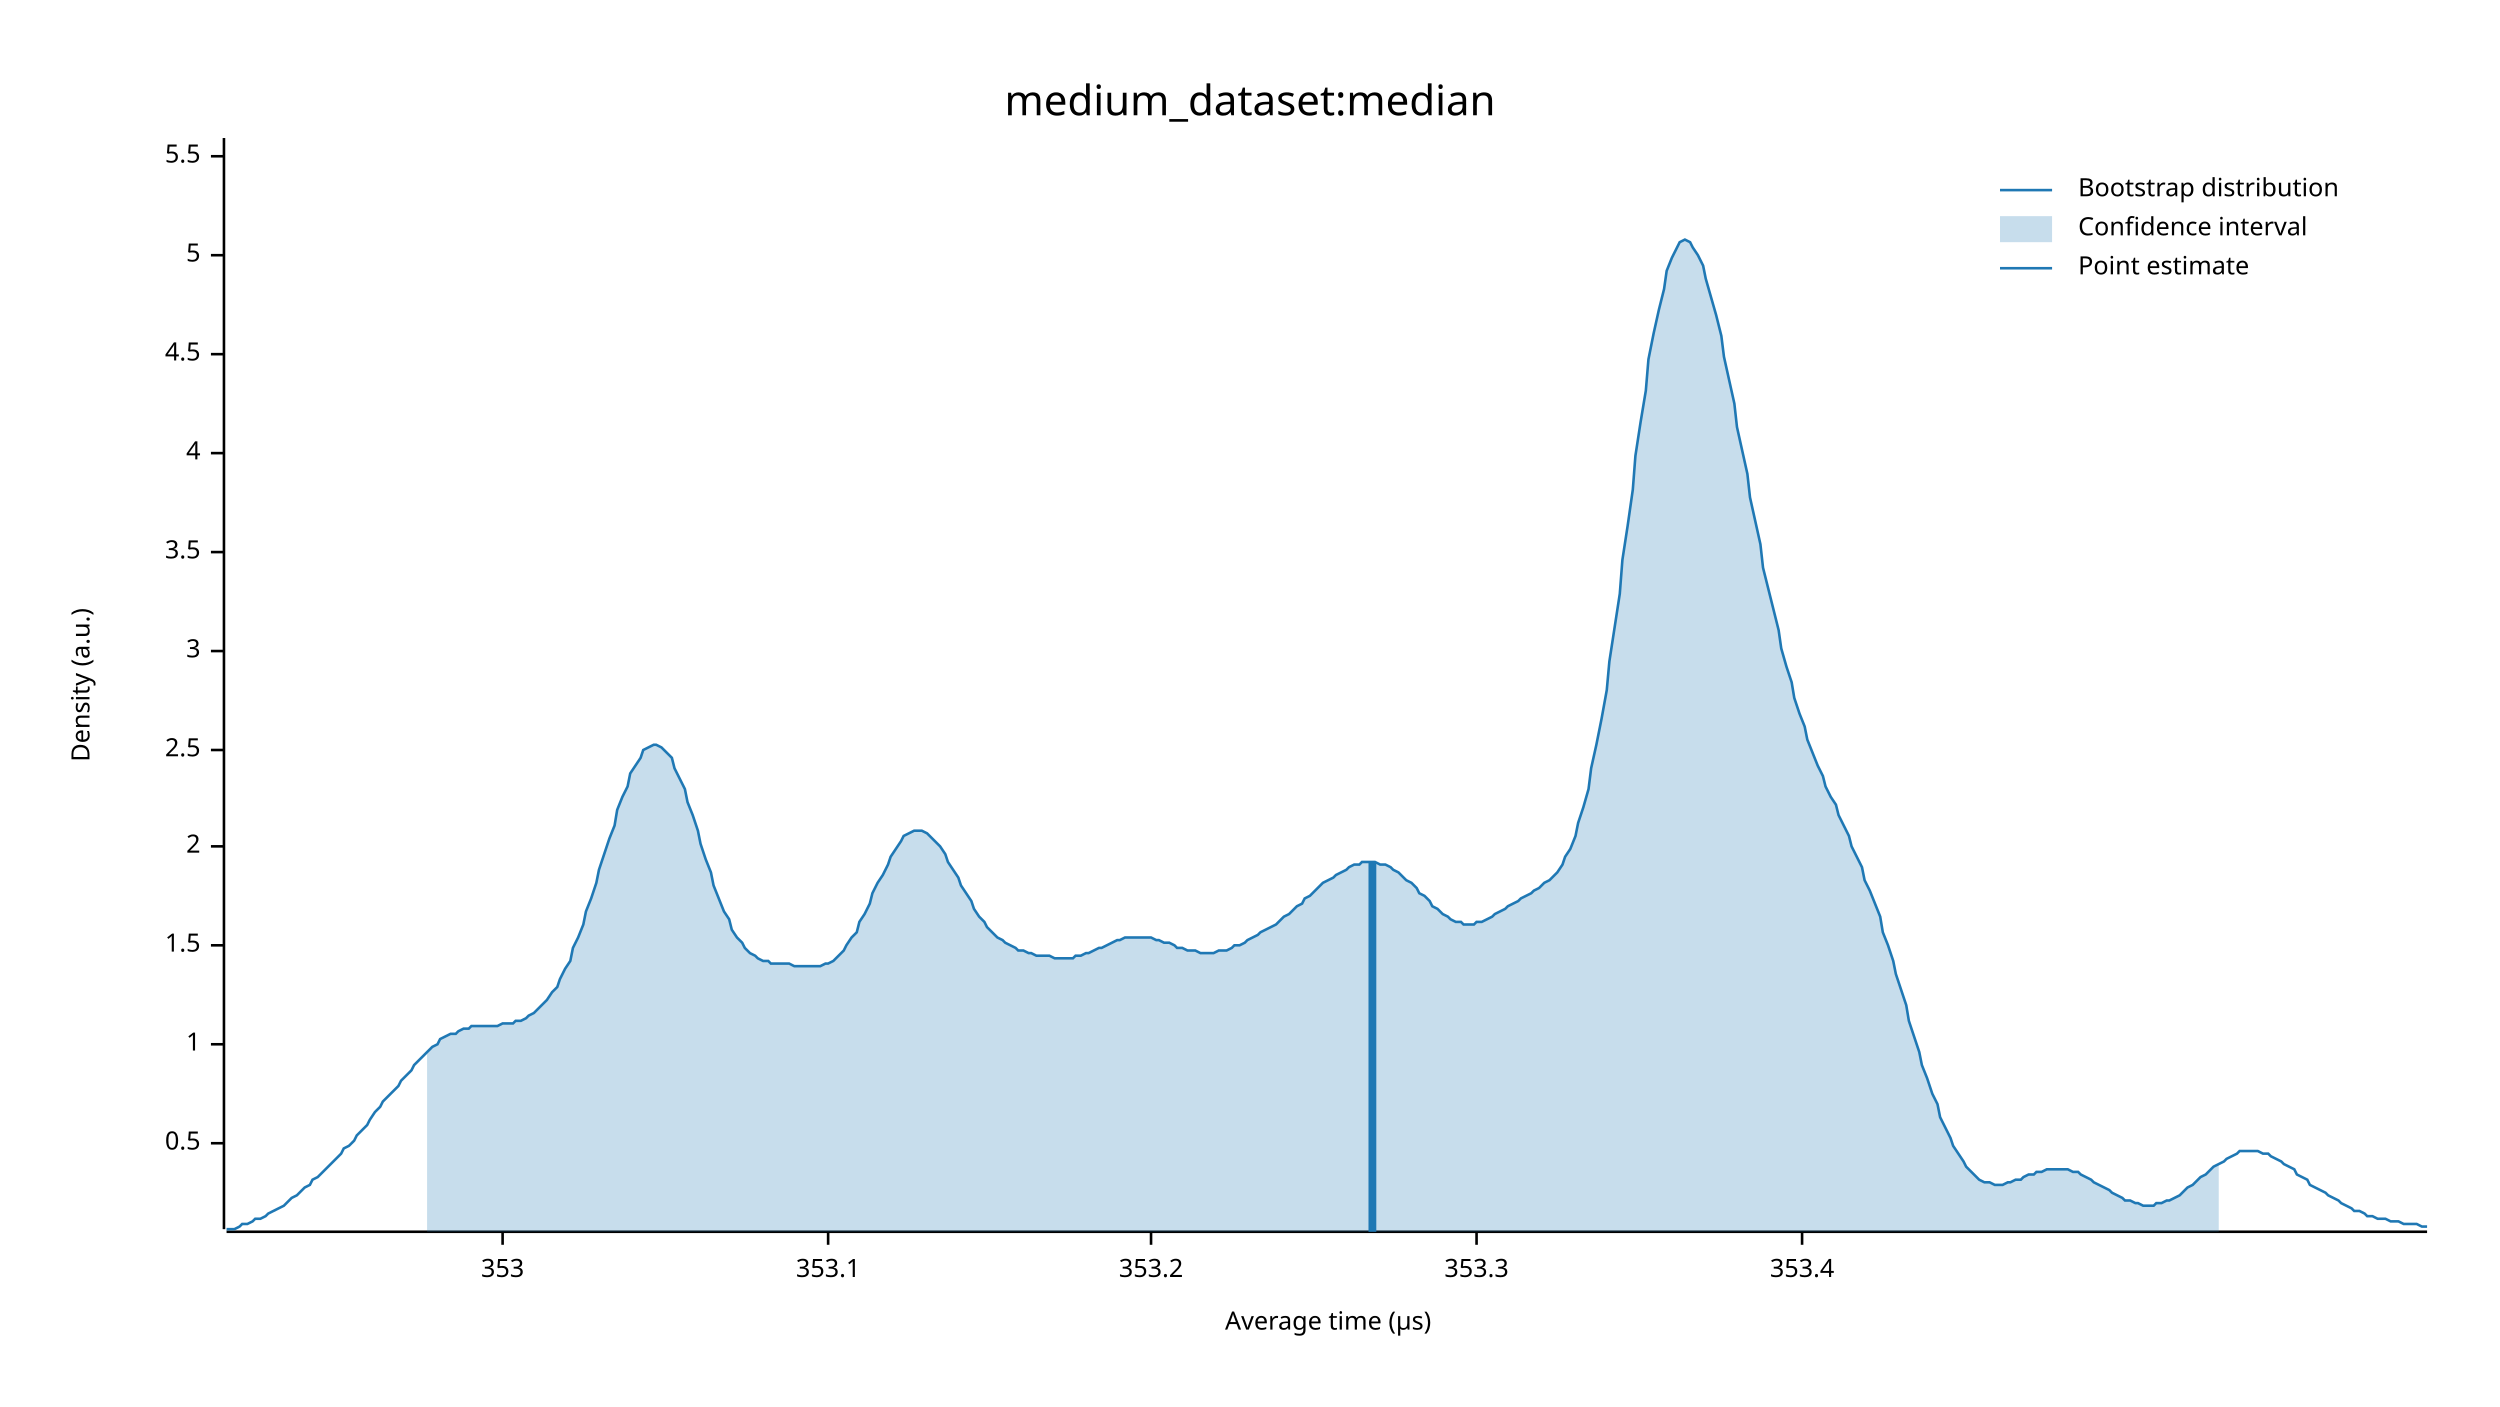
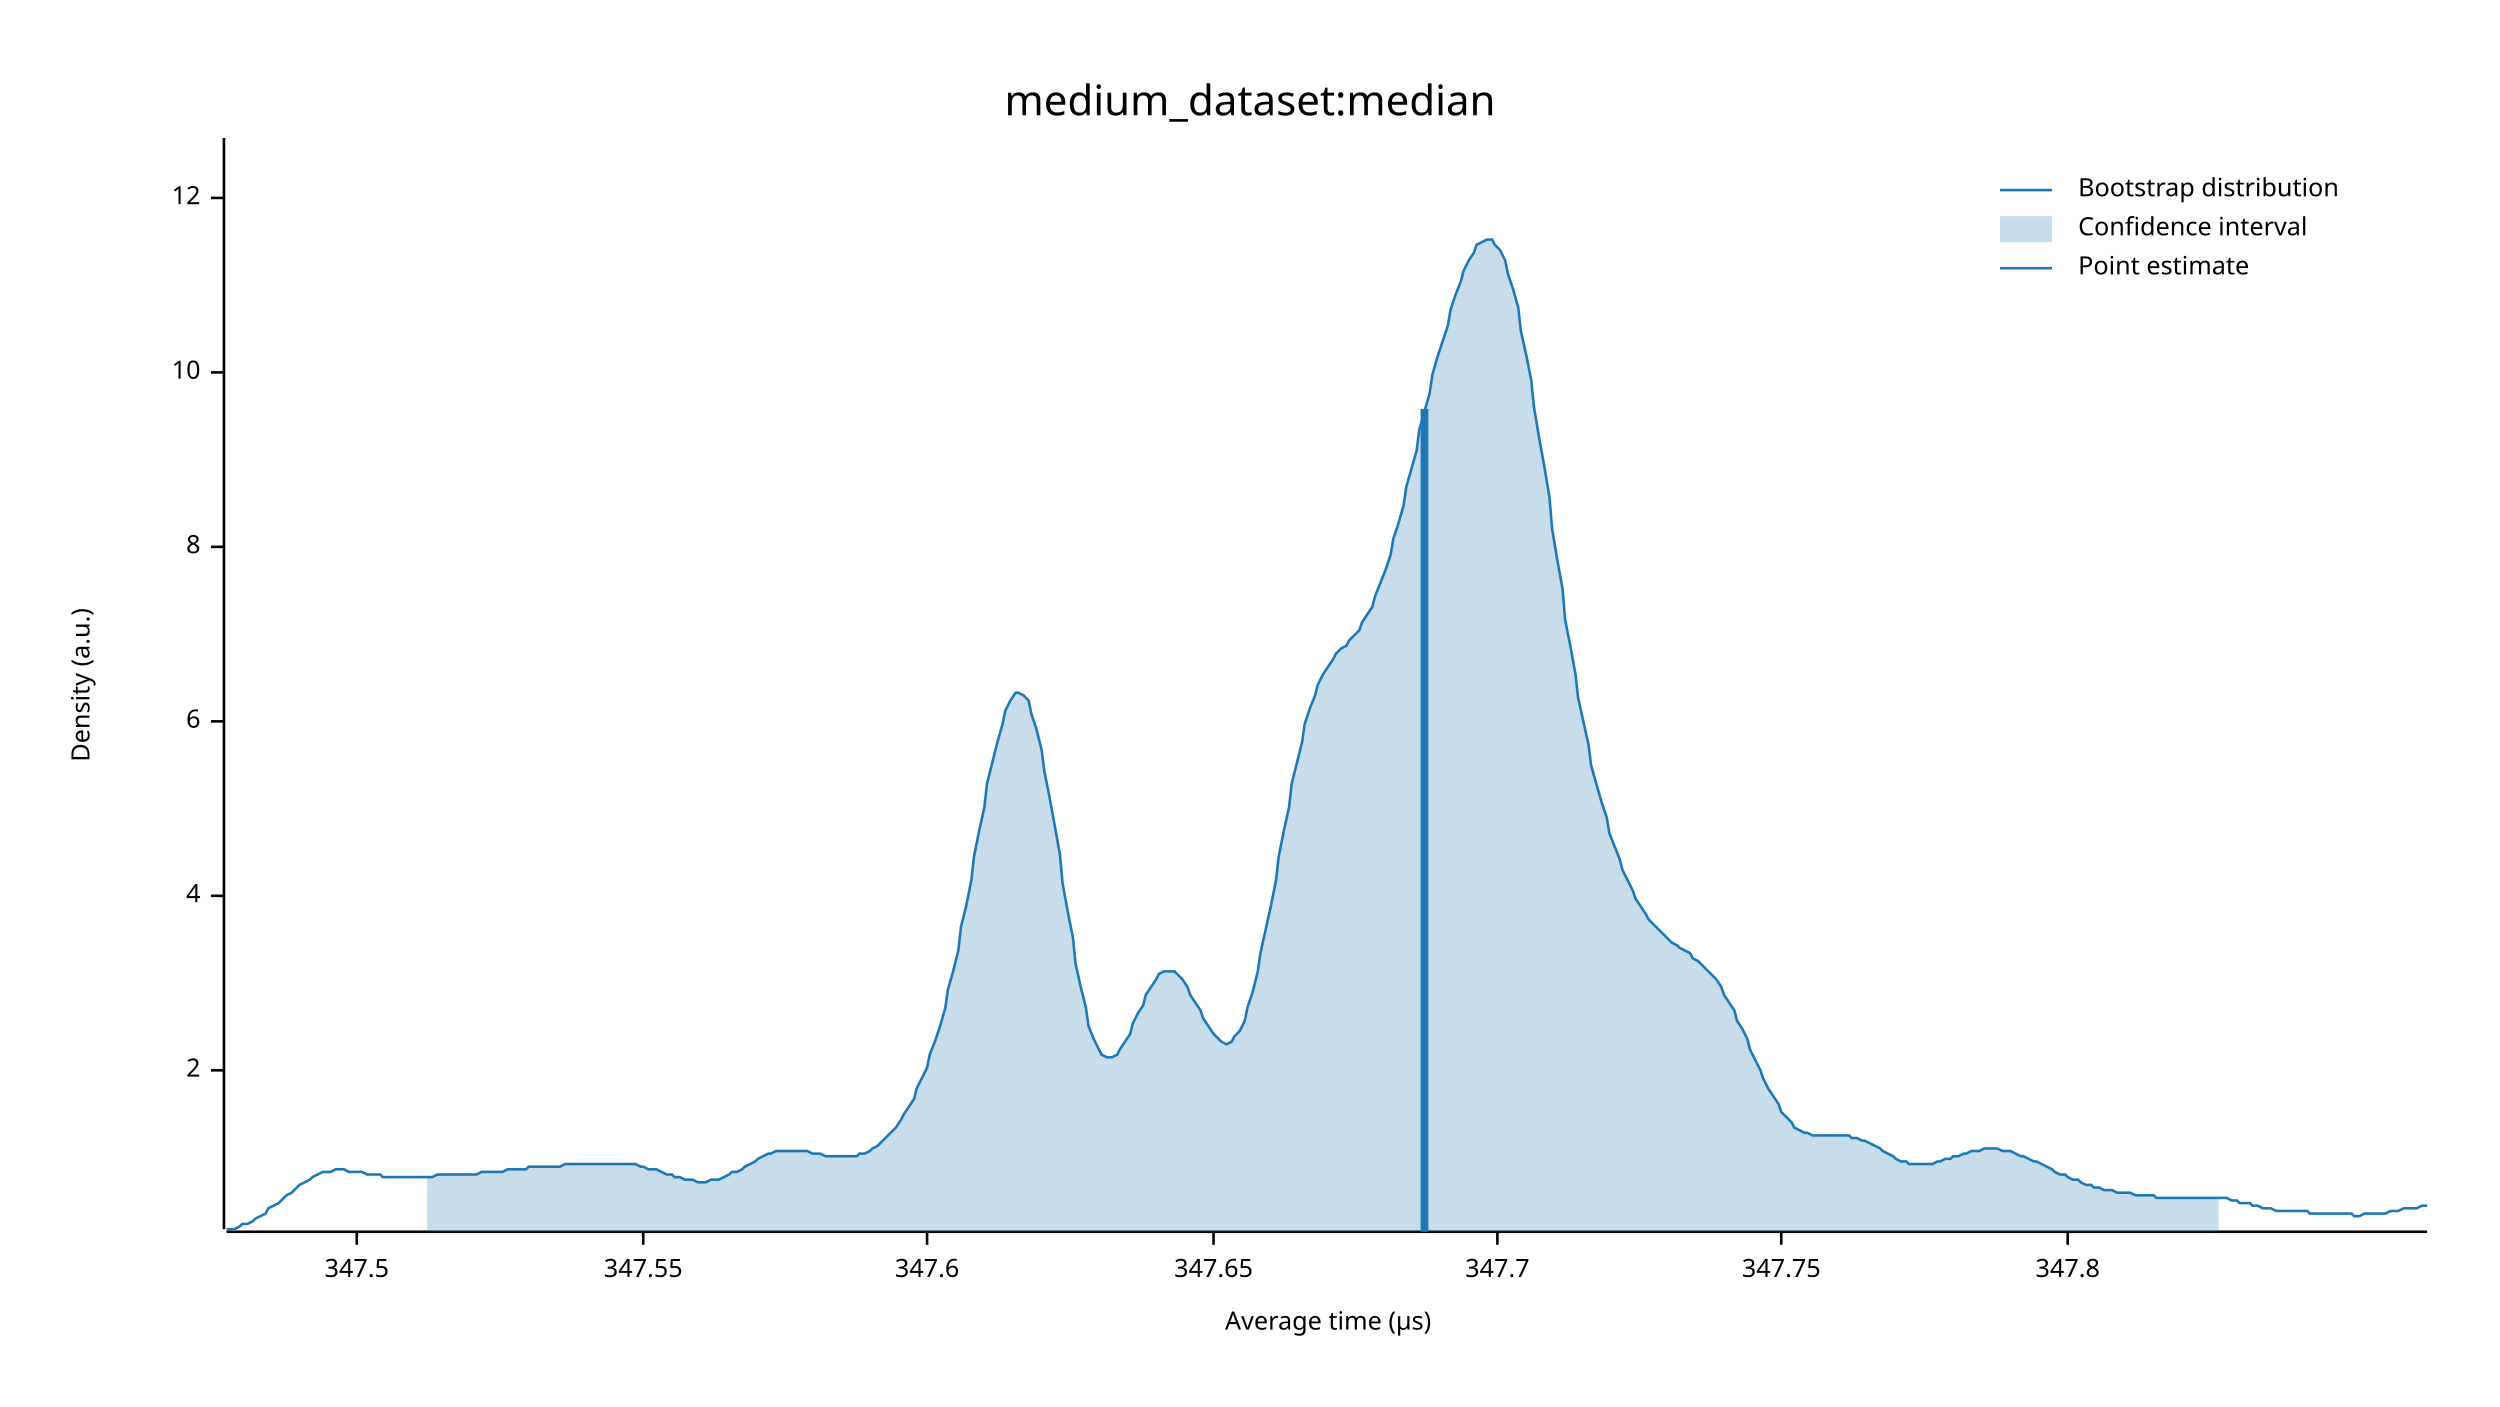
<svg xmlns="http://www.w3.org/2000/svg" width="960" height="540" viewBox="0 0 960 540">
  <text x="480" y="32" dy="0.76em" text-anchor="middle" font-family="sans-serif" font-size="16.129" opacity="1" fill="#000000">
medium_dataset:median
</text>
  <text x="27" y="263" dy="0.76em" text-anchor="middle" font-family="sans-serif" font-size="9.677" opacity="1" fill="#000000" transform="rotate(270, 27, 263)">
Density (a.u.)
</text>
  <text x="510" y="513" dy="-0.5ex" text-anchor="middle" font-family="sans-serif" font-size="9.677" opacity="1" fill="#000000">
Average time (µs)
</text>
  <polyline fill="none" opacity="1" stroke="#000000" stroke-width="1" points="86,53 86,472 " />
-   <text x="77" y="439" dy="0.5ex" text-anchor="end" font-family="sans-serif" font-size="9.677" opacity="1" fill="#000000">
- 0.5
- </text>
-   <polyline fill="none" opacity="1" stroke="#000000" stroke-width="1" points="81,439 86,439 " />
-   <text x="77" y="401" dy="0.5ex" text-anchor="end" font-family="sans-serif" font-size="9.677" opacity="1" fill="#000000">
- 1
- </text>
-   <polyline fill="none" opacity="1" stroke="#000000" stroke-width="1" points="81,401 86,401 " />
-   <text x="77" y="363" dy="0.5ex" text-anchor="end" font-family="sans-serif" font-size="9.677" opacity="1" fill="#000000">
- 1.5
- </text>
-   <polyline fill="none" opacity="1" stroke="#000000" stroke-width="1" points="81,363 86,363 " />
-   <text x="77" y="325" dy="0.5ex" text-anchor="end" font-family="sans-serif" font-size="9.677" opacity="1" fill="#000000">
+   <text x="77" y="411" dy="0.5ex" text-anchor="end" font-family="sans-serif" font-size="9.677" opacity="1" fill="#000000">
2
</text>
-   <polyline fill="none" opacity="1" stroke="#000000" stroke-width="1" points="81,325 86,325 " />
-   <text x="77" y="288" dy="0.5ex" text-anchor="end" font-family="sans-serif" font-size="9.677" opacity="1" fill="#000000">
- 2.5
- </text>
-   <polyline fill="none" opacity="1" stroke="#000000" stroke-width="1" points="81,288 86,288 " />
-   <text x="77" y="250" dy="0.5ex" text-anchor="end" font-family="sans-serif" font-size="9.677" opacity="1" fill="#000000">
- 3
- </text>
-   <polyline fill="none" opacity="1" stroke="#000000" stroke-width="1" points="81,250 86,250 " />
-   <text x="77" y="212" dy="0.5ex" text-anchor="end" font-family="sans-serif" font-size="9.677" opacity="1" fill="#000000">
- 3.5
- </text>
-   <polyline fill="none" opacity="1" stroke="#000000" stroke-width="1" points="81,212 86,212 " />
-   <text x="77" y="174" dy="0.5ex" text-anchor="end" font-family="sans-serif" font-size="9.677" opacity="1" fill="#000000">
+   <polyline fill="none" opacity="1" stroke="#000000" stroke-width="1" points="81,411 86,411 " />
+   <text x="77" y="344" dy="0.5ex" text-anchor="end" font-family="sans-serif" font-size="9.677" opacity="1" fill="#000000">
4
</text>
-   <polyline fill="none" opacity="1" stroke="#000000" stroke-width="1" points="81,174 86,174 " />
-   <text x="77" y="136" dy="0.5ex" text-anchor="end" font-family="sans-serif" font-size="9.677" opacity="1" fill="#000000">
- 4.5
+   <polyline fill="none" opacity="1" stroke="#000000" stroke-width="1" points="81,344 86,344 " />
+   <text x="77" y="277" dy="0.5ex" text-anchor="end" font-family="sans-serif" font-size="9.677" opacity="1" fill="#000000">
+ 6
</text>
-   <polyline fill="none" opacity="1" stroke="#000000" stroke-width="1" points="81,136 86,136 " />
-   <text x="77" y="98" dy="0.5ex" text-anchor="end" font-family="sans-serif" font-size="9.677" opacity="1" fill="#000000">
- 5
+   <polyline fill="none" opacity="1" stroke="#000000" stroke-width="1" points="81,277 86,277 " />
+   <text x="77" y="210" dy="0.5ex" text-anchor="end" font-family="sans-serif" font-size="9.677" opacity="1" fill="#000000">
+ 8
</text>
-   <polyline fill="none" opacity="1" stroke="#000000" stroke-width="1" points="81,98 86,98 " />
-   <text x="77" y="60" dy="0.5ex" text-anchor="end" font-family="sans-serif" font-size="9.677" opacity="1" fill="#000000">
- 5.5
+   <polyline fill="none" opacity="1" stroke="#000000" stroke-width="1" points="81,210 86,210 " />
+   <text x="77" y="143" dy="0.5ex" text-anchor="end" font-family="sans-serif" font-size="9.677" opacity="1" fill="#000000">
+ 10
</text>
-   <polyline fill="none" opacity="1" stroke="#000000" stroke-width="1" points="81,60 86,60 " />
+   <polyline fill="none" opacity="1" stroke="#000000" stroke-width="1" points="81,143 86,143 " />
+   <text x="77" y="76" dy="0.5ex" text-anchor="end" font-family="sans-serif" font-size="9.677" opacity="1" fill="#000000">
+ 12
+ </text>
+   <polyline fill="none" opacity="1" stroke="#000000" stroke-width="1" points="81,76 86,76 " />
  <polyline fill="none" opacity="1" stroke="#000000" stroke-width="1" points="87,473 932,473 " />
-   <text x="193" y="483" dy="0.76em" text-anchor="middle" font-family="sans-serif" font-size="9.677" opacity="1" fill="#000000">
- 353
+   <text x="137" y="483" dy="0.76em" text-anchor="middle" font-family="sans-serif" font-size="9.677" opacity="1" fill="#000000">
+ 347.5
</text>
-   <polyline fill="none" opacity="1" stroke="#000000" stroke-width="1" points="193,473 193,478 " />
-   <text x="318" y="483" dy="0.76em" text-anchor="middle" font-family="sans-serif" font-size="9.677" opacity="1" fill="#000000">
- 353.1
+   <polyline fill="none" opacity="1" stroke="#000000" stroke-width="1" points="137,473 137,478 " />
+   <text x="247" y="483" dy="0.76em" text-anchor="middle" font-family="sans-serif" font-size="9.677" opacity="1" fill="#000000">
+ 347.55
</text>
-   <polyline fill="none" opacity="1" stroke="#000000" stroke-width="1" points="318,473 318,478 " />
-   <text x="442" y="483" dy="0.76em" text-anchor="middle" font-family="sans-serif" font-size="9.677" opacity="1" fill="#000000">
- 353.2
+   <polyline fill="none" opacity="1" stroke="#000000" stroke-width="1" points="247,473 247,478 " />
+   <text x="356" y="483" dy="0.76em" text-anchor="middle" font-family="sans-serif" font-size="9.677" opacity="1" fill="#000000">
+ 347.6
</text>
-   <polyline fill="none" opacity="1" stroke="#000000" stroke-width="1" points="442,473 442,478 " />
-   <text x="567" y="483" dy="0.76em" text-anchor="middle" font-family="sans-serif" font-size="9.677" opacity="1" fill="#000000">
- 353.3
+   <polyline fill="none" opacity="1" stroke="#000000" stroke-width="1" points="356,473 356,478 " />
+   <text x="466" y="483" dy="0.76em" text-anchor="middle" font-family="sans-serif" font-size="9.677" opacity="1" fill="#000000">
+ 347.65
</text>
-   <polyline fill="none" opacity="1" stroke="#000000" stroke-width="1" points="567,473 567,478 " />
-   <text x="692" y="483" dy="0.76em" text-anchor="middle" font-family="sans-serif" font-size="9.677" opacity="1" fill="#000000">
- 353.4
+   <polyline fill="none" opacity="1" stroke="#000000" stroke-width="1" points="466,473 466,478 " />
+   <text x="575" y="483" dy="0.76em" text-anchor="middle" font-family="sans-serif" font-size="9.677" opacity="1" fill="#000000">
+ 347.7
</text>
-   <polyline fill="none" opacity="1" stroke="#000000" stroke-width="1" points="692,473 692,478 " />
-   <polyline fill="none" opacity="1" stroke="#1F78B4" stroke-width="1" points="87,472 88,472 90,472 92,471 93,470 95,470 97,469 98,468 100,468 102,467 103,466 105,465 107,464 109,463 110,462 112,460 114,459 115,458 117,456 119,455 120,453 122,452 124,450 125,449 127,447 129,445 131,443 132,441 134,440 136,438 137,436 139,434 141,432 142,430 144,427 146,425 147,423 149,421 151,419 153,417 154,415 156,413 158,411 159,409 161,407 163,405 164,404 166,402 168,401 169,399 171,398 173,397 175,397 176,396 178,395 180,395 181,394 183,394 185,394 186,394 188,394 190,394 191,394 193,393 195,393 197,393 198,392 200,392 202,391 203,390 205,389 207,387 208,386 210,384 212,381 214,379 215,376 217,372 219,369 220,364 222,360 224,355 225,350 227,345 229,339 230,334 232,328 234,322 236,317 237,311 239,306 241,302 242,297 244,294 246,291 247,288 249,287 251,286 252,286 254,287 256,289 258,291 259,295 261,299 263,303 264,308 266,313 268,319 269,324 271,330 273,335 274,340 276,345 278,350 280,353 281,357 283,360 285,362 286,364 288,366 290,367 291,368 293,369 295,369 296,370 298,370 300,370 302,370 303,370 305,371 307,371 308,371 310,371 312,371 313,371 315,371 317,370 318,370 320,369 322,367 324,365 325,363 327,360 329,358 330,354 332,351 334,347 335,343 337,339 339,336 341,332 342,329 344,326 346,323 347,321 349,320 351,319 352,319 354,319 356,320 357,321 359,323 361,325 363,328 364,331 366,334 368,337 369,340 371,343 373,346 374,349 376,352 378,354 379,356 381,358 383,360 385,361 386,362 388,363 390,364 391,365 393,365 395,366 396,366 398,367 400,367 401,367 403,367 405,368 407,368 408,368 410,368 412,368 413,367 415,367 417,366 418,366 420,365 422,364 423,364 425,363 427,362 429,361 430,361 432,360 434,360 435,360 437,360 439,360 440,360 442,360 444,361 445,361 447,362 449,362 451,363 452,364 454,364 456,365 457,365 459,365 461,366 462,366 464,366 466,366 468,365 469,365 471,365 473,364 474,363 476,363 478,362 479,361 481,360 483,359 484,358 486,357 488,356 490,355 491,354 493,352 495,351 496,350 498,348 500,347 501,345 503,344 505,342 506,341 508,339 510,338 512,337 513,336 515,335 517,334 518,333 520,332 522,332 523,331 525,331 527,331 528,331 530,332 532,332 534,333 535,334 537,335 539,337 540,338 542,339 544,341 545,343 547,344 549,346 550,348 552,349 554,351 556,352 557,353 559,354 561,354 562,355 564,355 566,355 567,354 569,354 571,353 573,352 574,351 576,350 578,349 579,348 581,347 583,346 584,345 586,344 588,343 589,342 591,341 593,339 595,338 596,337 598,335 600,332 601,329 603,326 605,321 606,316 608,310 610,303 611,295 613,286 615,276 617,265 618,254 620,241 622,228 623,215 625,202 627,188 628,175 630,162 632,150 633,138 635,128 637,119 639,111 640,104 642,99 644,95 645,93 647,92 649,93 650,95 652,98 654,102 655,107 657,114 659,121 661,129 662,137 664,146 666,155 667,164 669,173 671,182 672,191 674,200 676,209 677,218 679,226 681,234 683,242 684,249 686,256 688,262 689,268 691,274 693,279 694,284 696,289 698,294 700,298 701,302 703,306 705,309 706,313 708,317 710,321 711,325 713,329 715,333 716,338 718,342 720,347 722,352 723,358 725,363 727,369 728,374 730,380 732,386 733,392 735,398 737,404 738,409 740,414 742,420 744,424 745,429 747,433 749,437 750,440 752,443 754,446 755,448 757,450 759,452 760,453 762,454 764,454 766,455 767,455 769,455 771,454 772,454 774,453 776,453 777,452 779,451 781,451 782,450 784,450 786,449 788,449 789,449 791,449 793,449 794,449 796,450 798,450 799,451 801,452 803,453 804,454 806,455 808,456 810,457 811,458 813,459 815,460 816,461 818,461 820,462 821,462 823,463 825,463 827,463 828,462 830,462 832,461 833,461 835,460 837,459 838,458 840,456 842,455 843,454 845,452 847,451 849,449 850,448 852,447 854,446 855,445 857,444 859,443 860,442 862,442 864,442 865,442 867,442 869,443 871,443 872,444 874,445 876,446 877,447 879,448 881,449 882,451 884,452 886,453 887,455 889,456 891,457 893,458 894,459 896,460 898,461 899,462 901,463 903,464 904,465 906,465 908,466 909,467 911,467 913,468 915,468 916,468 918,469 920,469 921,469 923,470 925,470 926,470 928,470 930,471 932,471 " />
-   <polygon opacity="0.25" fill="#1F78B4" points="164,404 166,402 168,401 169,399 171,398 173,397 175,397 176,396 178,395 180,395 181,394 183,394 185,394 186,394 188,394 190,394 191,394 193,393 195,393 197,393 198,392 200,392 202,391 203,390 205,389 207,387 208,386 210,384 212,381 214,379 215,376 217,372 219,369 220,364 222,360 224,355 225,350 227,345 229,339 230,334 232,328 234,322 236,317 237,311 239,306 241,302 242,297 244,294 246,291 247,288 249,287 251,286 252,286 254,287 256,289 258,291 259,295 261,299 263,303 264,308 266,313 268,319 269,324 271,330 273,335 274,340 276,345 278,350 280,353 281,357 283,360 285,362 286,364 288,366 290,367 291,368 293,369 295,369 296,370 298,370 300,370 302,370 303,370 305,371 307,371 308,371 310,371 312,371 313,371 315,371 317,370 318,370 320,369 322,367 324,365 325,363 327,360 329,358 330,354 332,351 334,347 335,343 337,339 339,336 341,332 342,329 344,326 346,323 347,321 349,320 351,319 352,319 354,319 356,320 357,321 359,323 361,325 363,328 364,331 366,334 368,337 369,340 371,343 373,346 374,349 376,352 378,354 379,356 381,358 383,360 385,361 386,362 388,363 390,364 391,365 393,365 395,366 396,366 398,367 400,367 401,367 403,367 405,368 407,368 408,368 410,368 412,368 413,367 415,367 417,366 418,366 420,365 422,364 423,364 425,363 427,362 429,361 430,361 432,360 434,360 435,360 437,360 439,360 440,360 442,360 444,361 445,361 447,362 449,362 451,363 452,364 454,364 456,365 457,365 459,365 461,366 462,366 464,366 466,366 468,365 469,365 471,365 473,364 474,363 476,363 478,362 479,361 481,360 483,359 484,358 486,357 488,356 490,355 491,354 493,352 495,351 496,350 498,348 500,347 501,345 503,344 505,342 506,341 508,339 510,338 512,337 513,336 515,335 517,334 518,333 520,332 522,332 523,331 525,331 527,331 528,331 530,332 532,332 534,333 535,334 537,335 539,337 540,338 542,339 544,341 545,343 547,344 549,346 550,348 552,349 554,351 556,352 557,353 559,354 561,354 562,355 564,355 566,355 567,354 569,354 571,353 573,352 574,351 576,350 578,349 579,348 581,347 583,346 584,345 586,344 588,343 589,342 591,341 593,339 595,338 596,337 598,335 600,332 601,329 603,326 605,321 606,316 608,310 610,303 611,295 613,286 615,276 617,265 618,254 620,241 622,228 623,215 625,202 627,188 628,175 630,162 632,150 633,138 635,128 637,119 639,111 640,104 642,99 644,95 645,93 647,92 649,93 650,95 652,98 654,102 655,107 657,114 659,121 661,129 662,137 664,146 666,155 667,164 669,173 671,182 672,191 674,200 676,209 677,218 679,226 681,234 683,242 684,249 686,256 688,262 689,268 691,274 693,279 694,284 696,289 698,294 700,298 701,302 703,306 705,309 706,313 708,317 710,321 711,325 713,329 715,333 716,338 718,342 720,347 722,352 723,358 725,363 727,369 728,374 730,380 732,386 733,392 735,398 737,404 738,409 740,414 742,420 744,424 745,429 747,433 749,437 750,440 752,443 754,446 755,448 757,450 759,452 760,453 762,454 764,454 766,455 767,455 769,455 771,454 772,454 774,453 776,453 777,452 779,451 781,451 782,450 784,450 786,449 788,449 789,449 791,449 793,449 794,449 796,450 798,450 799,451 801,452 803,453 804,454 806,455 808,456 810,457 811,458 813,459 815,460 816,461 818,461 820,462 821,462 823,463 825,463 827,463 828,462 830,462 832,461 833,461 835,460 837,459 838,458 840,456 842,455 843,454 845,452 847,451 849,449 850,448 852,447 852,473 164,473 " />
-   <polyline fill="none" opacity="1" stroke="#1F78B4" stroke-width="3" points="527,473 527,331 " />
+   <polyline fill="none" opacity="1" stroke="#000000" stroke-width="1" points="575,473 575,478 " />
+   <text x="684" y="483" dy="0.76em" text-anchor="middle" font-family="sans-serif" font-size="9.677" opacity="1" fill="#000000">
+ 347.75
+ </text>
+   <polyline fill="none" opacity="1" stroke="#000000" stroke-width="1" points="684,473 684,478 " />
+   <text x="794" y="483" dy="0.76em" text-anchor="middle" font-family="sans-serif" font-size="9.677" opacity="1" fill="#000000">
+ 347.8
+ </text>
+   <polyline fill="none" opacity="1" stroke="#000000" stroke-width="1" points="794,473 794,478 " />
+   <polyline fill="none" opacity="1" stroke="#1F78B4" stroke-width="1" points="87,472 88,472 90,472 92,471 93,470 95,470 97,469 98,468 100,467 102,466 103,464 105,463 107,462 109,460 110,459 112,458 114,456 115,455 117,454 119,453 120,452 122,451 124,450 125,450 127,450 129,449 131,449 132,449 134,450 136,450 137,450 139,450 141,451 142,451 144,451 146,451 147,452 149,452 151,452 153,452 154,452 156,452 158,452 159,452 161,452 163,452 164,452 166,452 168,451 169,451 171,451 173,451 175,451 176,451 178,451 180,451 181,451 183,451 185,450 186,450 188,450 190,450 191,450 193,450 195,449 197,449 198,449 200,449 202,449 203,448 205,448 207,448 208,448 210,448 212,448 214,448 215,448 217,447 219,447 220,447 222,447 224,447 225,447 227,447 229,447 230,447 232,447 234,447 236,447 237,447 239,447 241,447 242,447 244,447 246,448 247,448 249,449 251,449 252,449 254,450 256,451 258,451 259,452 261,452 263,453 264,453 266,453 268,454 269,454 271,454 273,453 274,453 276,453 278,452 280,451 281,450 283,450 285,449 286,448 288,447 290,446 291,445 293,444 295,443 296,443 298,442 300,442 302,442 303,442 305,442 307,442 308,442 310,442 312,443 313,443 315,443 317,444 318,444 320,444 322,444 324,444 325,444 327,444 329,444 330,443 332,443 334,442 335,441 337,440 339,438 341,436 342,435 344,433 346,430 347,428 349,425 351,422 352,418 354,414 356,410 357,405 359,400 361,394 363,387 364,380 366,373 368,365 369,356 371,348 373,338 374,329 376,319 378,310 379,301 381,293 383,285 385,278 386,273 388,269 390,266 391,266 393,267 395,269 396,274 398,280 400,288 401,296 403,306 405,317 407,328 408,339 410,350 412,360 413,370 415,379 417,387 418,394 420,399 422,403 423,405 425,406 427,406 429,405 430,403 432,400 434,397 435,393 437,389 439,386 440,382 442,379 444,376 445,374 447,373 449,373 451,373 452,374 454,376 456,379 457,382 459,385 461,388 462,391 464,394 466,397 468,399 469,400 471,401 473,400 474,398 476,396 478,392 479,387 481,381 483,373 484,366 486,357 488,348 490,338 491,329 493,319 495,310 496,301 498,293 500,285 501,278 503,272 505,267 506,263 508,259 510,256 512,253 513,251 515,249 517,248 518,246 520,244 522,242 523,239 525,236 527,233 528,229 530,224 532,219 534,213 535,207 537,201 539,194 540,187 542,180 544,173 545,165 547,158 549,151 550,144 552,137 554,131 556,125 557,119 559,113 561,108 562,104 564,100 566,97 567,94 569,93 571,92 573,92 574,94 576,96 578,100 579,105 581,111 583,118 584,127 586,136 588,146 589,156 591,168 593,179 595,191 596,203 598,215 600,226 601,238 603,248 605,259 606,268 608,277 610,286 611,294 613,301 615,308 617,314 618,320 620,325 622,330 623,334 625,338 627,342 628,345 630,348 632,351 633,353 635,355 637,357 639,359 640,360 642,362 644,363 645,364 647,365 649,366 650,368 652,369 654,371 655,372 657,374 659,376 661,379 662,382 664,385 666,388 667,392 669,395 671,399 672,403 674,407 676,411 677,414 679,418 681,421 683,424 684,427 686,429 688,431 689,433 691,434 693,435 694,435 696,436 698,436 700,436 701,436 703,436 705,436 706,436 708,436 710,436 711,437 713,437 715,438 716,438 718,439 720,440 722,441 723,442 725,443 727,444 728,445 730,446 732,446 733,447 735,447 737,447 738,447 740,447 742,447 744,446 745,446 747,445 749,445 750,444 752,444 754,443 755,443 757,442 759,442 760,442 762,441 764,441 766,441 767,441 769,442 771,442 772,442 774,443 776,444 777,444 779,445 781,446 782,446 784,447 786,448 788,449 789,450 791,451 793,451 794,452 796,453 798,453 799,454 801,455 803,455 804,456 806,456 808,457 810,457 811,457 813,458 815,458 816,458 818,458 820,459 821,459 823,459 825,459 827,459 828,460 830,460 832,460 833,460 835,460 837,460 838,460 840,460 842,460 843,460 845,460 847,460 849,460 850,460 852,460 854,460 855,460 857,461 859,461 860,462 862,462 864,462 865,463 867,463 869,464 871,464 872,464 874,465 876,465 877,465 879,465 881,465 882,465 884,465 886,465 887,466 889,466 891,466 893,466 894,466 896,466 898,466 899,466 901,466 903,466 904,467 906,467 908,466 909,466 911,466 913,466 915,466 916,466 918,465 920,465 921,465 923,464 925,464 926,464 928,464 930,463 932,463 " />
+   <polygon opacity="0.25" fill="#1F78B4" points="164,452 166,452 168,451 169,451 171,451 173,451 175,451 176,451 178,451 180,451 181,451 183,451 185,450 186,450 188,450 190,450 191,450 193,450 195,449 197,449 198,449 200,449 202,449 203,448 205,448 207,448 208,448 210,448 212,448 214,448 215,448 217,447 219,447 220,447 222,447 224,447 225,447 227,447 229,447 230,447 232,447 234,447 236,447 237,447 239,447 241,447 242,447 244,447 246,448 247,448 249,449 251,449 252,449 254,450 256,451 258,451 259,452 261,452 263,453 264,453 266,453 268,454 269,454 271,454 273,453 274,453 276,453 278,452 280,451 281,450 283,450 285,449 286,448 288,447 290,446 291,445 293,444 295,443 296,443 298,442 300,442 302,442 303,442 305,442 307,442 308,442 310,442 312,443 313,443 315,443 317,444 318,444 320,444 322,444 324,444 325,444 327,444 329,444 330,443 332,443 334,442 335,441 337,440 339,438 341,436 342,435 344,433 346,430 347,428 349,425 351,422 352,418 354,414 356,410 357,405 359,400 361,394 363,387 364,380 366,373 368,365 369,356 371,348 373,338 374,329 376,319 378,310 379,301 381,293 383,285 385,278 386,273 388,269 390,266 391,266 393,267 395,269 396,274 398,280 400,288 401,296 403,306 405,317 407,328 408,339 410,350 412,360 413,370 415,379 417,387 418,394 420,399 422,403 423,405 425,406 427,406 429,405 430,403 432,400 434,397 435,393 437,389 439,386 440,382 442,379 444,376 445,374 447,373 449,373 451,373 452,374 454,376 456,379 457,382 459,385 461,388 462,391 464,394 466,397 468,399 469,400 471,401 473,400 474,398 476,396 478,392 479,387 481,381 483,373 484,366 486,357 488,348 490,338 491,329 493,319 495,310 496,301 498,293 500,285 501,278 503,272 505,267 506,263 508,259 510,256 512,253 513,251 515,249 517,248 518,246 520,244 522,242 523,239 525,236 527,233 528,229 530,224 532,219 534,213 535,207 537,201 539,194 540,187 542,180 544,173 545,165 547,158 549,151 550,144 552,137 554,131 556,125 557,119 559,113 561,108 562,104 564,100 566,97 567,94 569,93 571,92 573,92 574,94 576,96 578,100 579,105 581,111 583,118 584,127 586,136 588,146 589,156 591,168 593,179 595,191 596,203 598,215 600,226 601,238 603,248 605,259 606,268 608,277 610,286 611,294 613,301 615,308 617,314 618,320 620,325 622,330 623,334 625,338 627,342 628,345 630,348 632,351 633,353 635,355 637,357 639,359 640,360 642,362 644,363 645,364 647,365 649,366 650,368 652,369 654,371 655,372 657,374 659,376 661,379 662,382 664,385 666,388 667,392 669,395 671,399 672,403 674,407 676,411 677,414 679,418 681,421 683,424 684,427 686,429 688,431 689,433 691,434 693,435 694,435 696,436 698,436 700,436 701,436 703,436 705,436 706,436 708,436 710,436 711,437 713,437 715,438 716,438 718,439 720,440 722,441 723,442 725,443 727,444 728,445 730,446 732,446 733,447 735,447 737,447 738,447 740,447 742,447 744,446 745,446 747,445 749,445 750,444 752,444 754,443 755,443 757,442 759,442 760,442 762,441 764,441 766,441 767,441 769,442 771,442 772,442 774,443 776,444 777,444 779,445 781,446 782,446 784,447 786,448 788,449 789,450 791,451 793,451 794,452 796,453 798,453 799,454 801,455 803,455 804,456 806,456 808,457 810,457 811,457 813,458 815,458 816,458 818,458 820,459 821,459 823,459 825,459 827,459 828,460 830,460 832,460 833,460 835,460 837,460 838,460 840,460 842,460 843,460 845,460 847,460 849,460 850,460 852,460 852,473 164,473 " />
+   <polyline fill="none" opacity="1" stroke="#1F78B4" stroke-width="3" points="547,473 547,157 " />
  <text x="798" y="68" dy="0.76em" text-anchor="start" font-family="sans-serif" font-size="9.677" opacity="1" fill="#000000">
Bootstrap distribution
</text>
  <text x="798" y="83" dy="0.76em" text-anchor="start" font-family="sans-serif" font-size="9.677" opacity="1" fill="#000000">
Confidence interval
</text>
  <text x="798" y="98" dy="0.76em" text-anchor="start" font-family="sans-serif" font-size="9.677" opacity="1" fill="#000000">
Point estimate
</text>
  <polyline fill="none" opacity="1" stroke="#1F78B4" stroke-width="1" points="768,73 788,73 " />
  <rect x="768" y="83" width="20" height="10" opacity="0.25" fill="#1F78B4" stroke="none" />
  <polyline fill="none" opacity="1" stroke="#1F78B4" stroke-width="1" points="768,103 788,103 " />
</svg>
